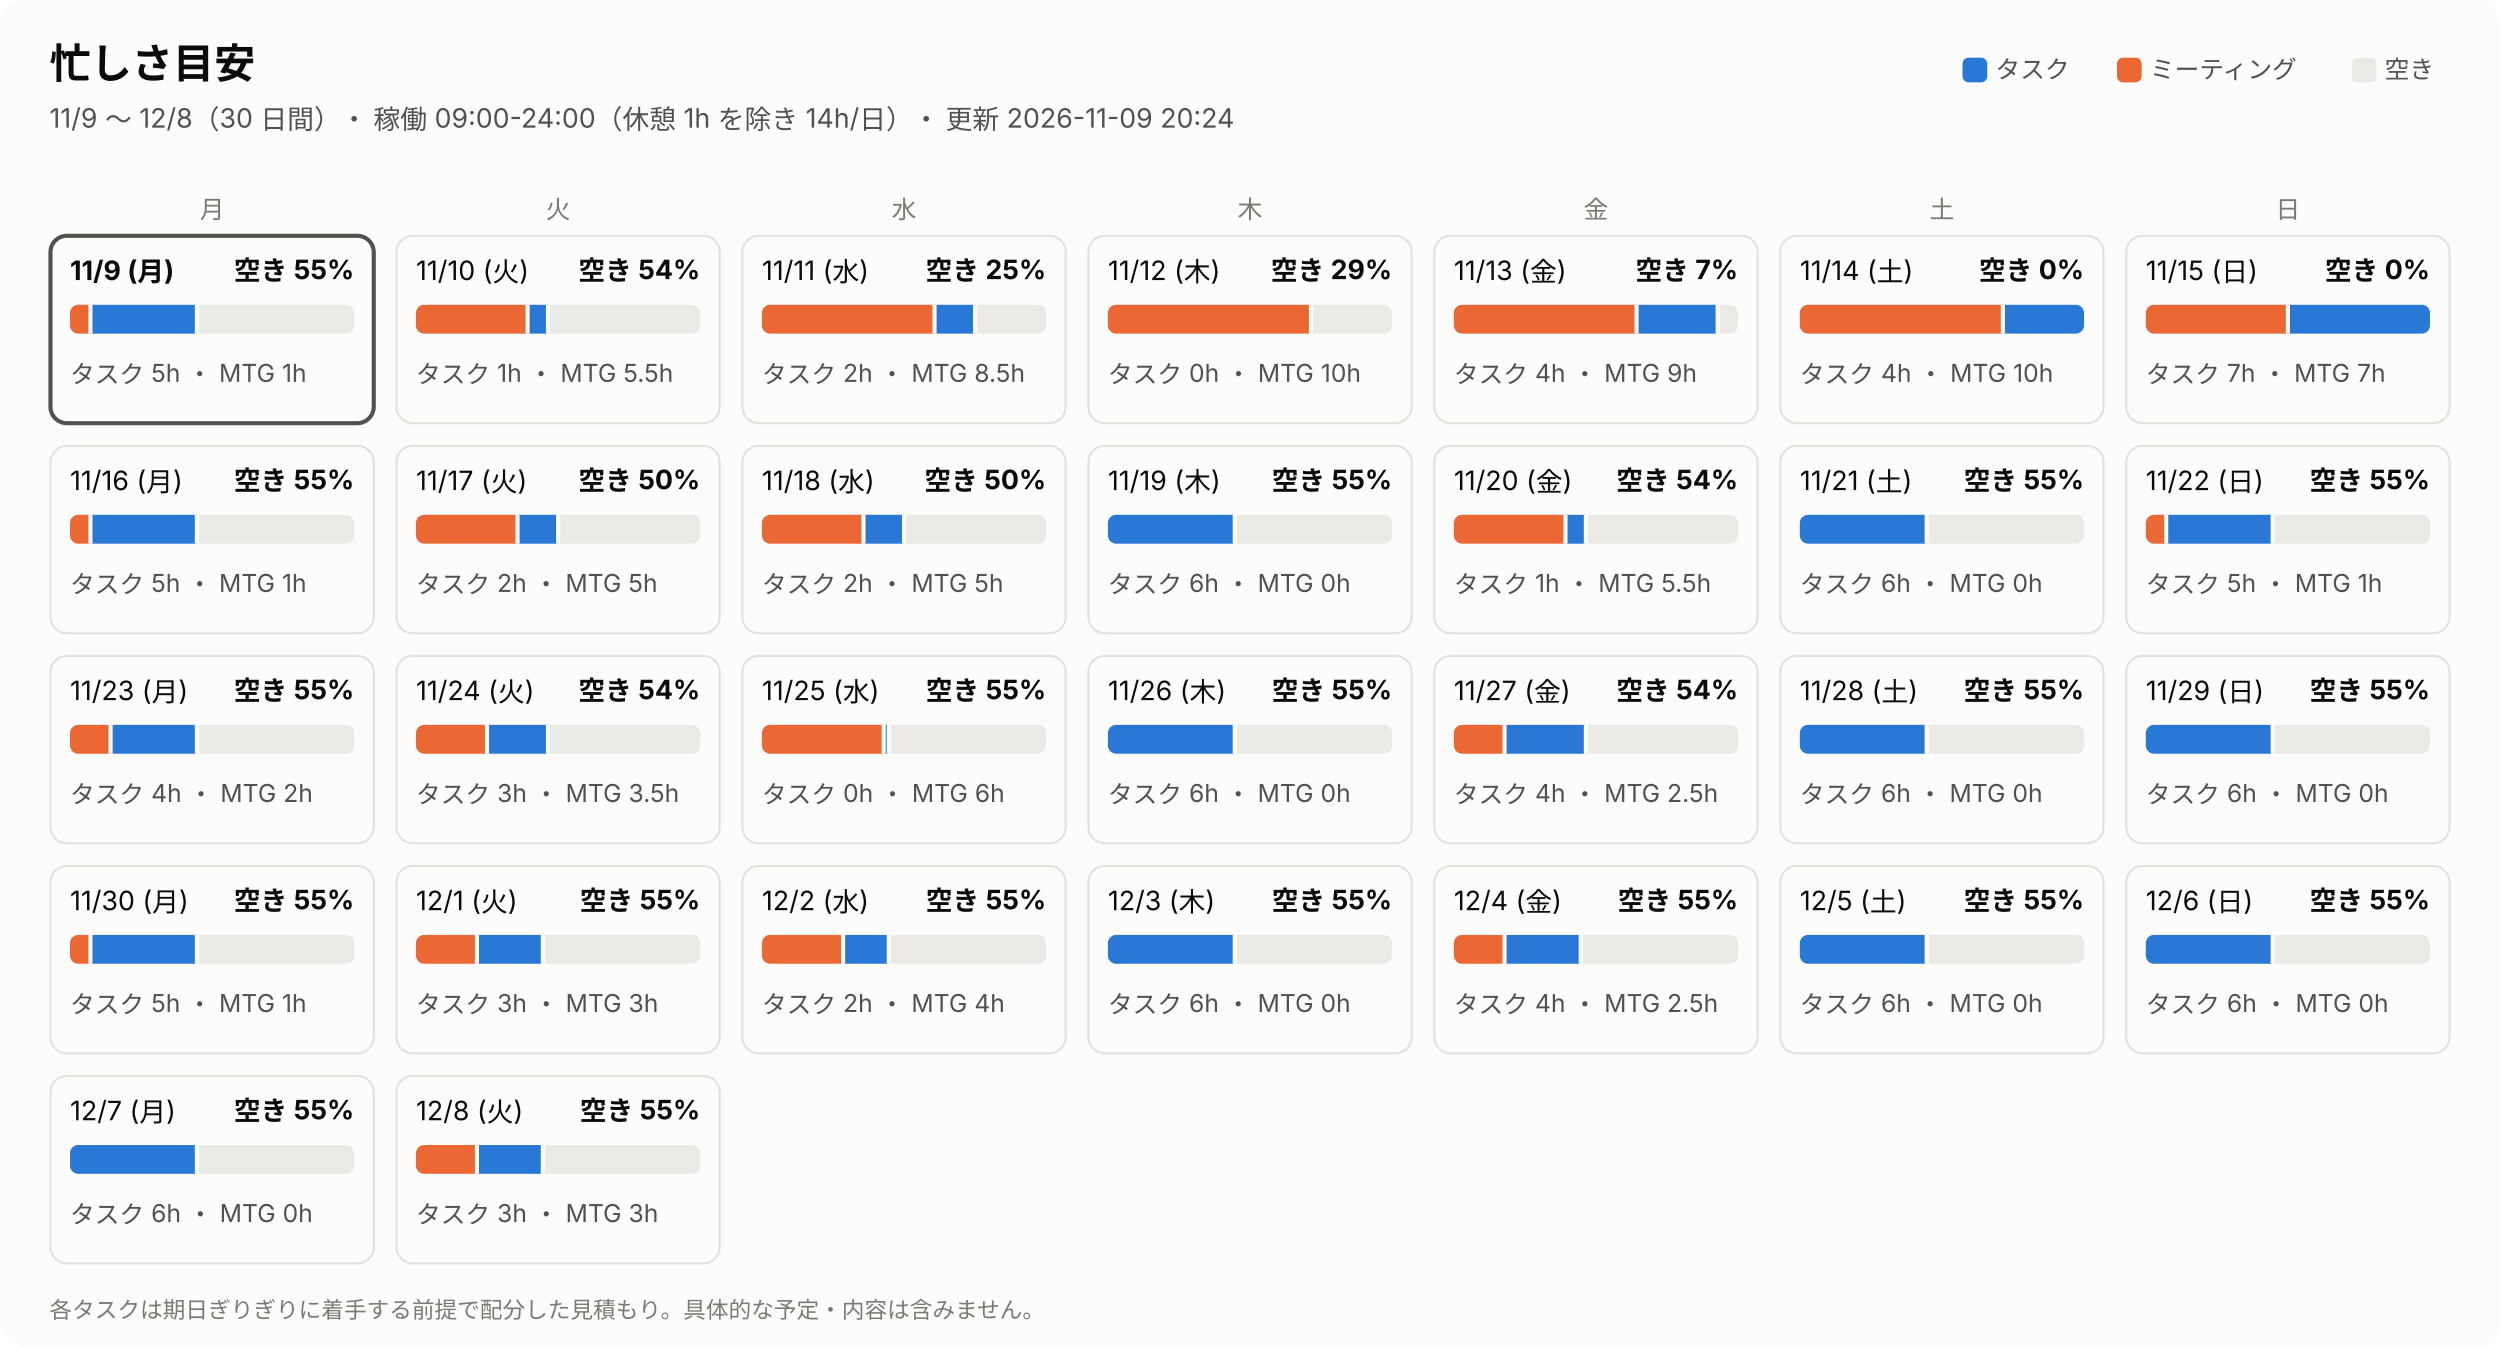
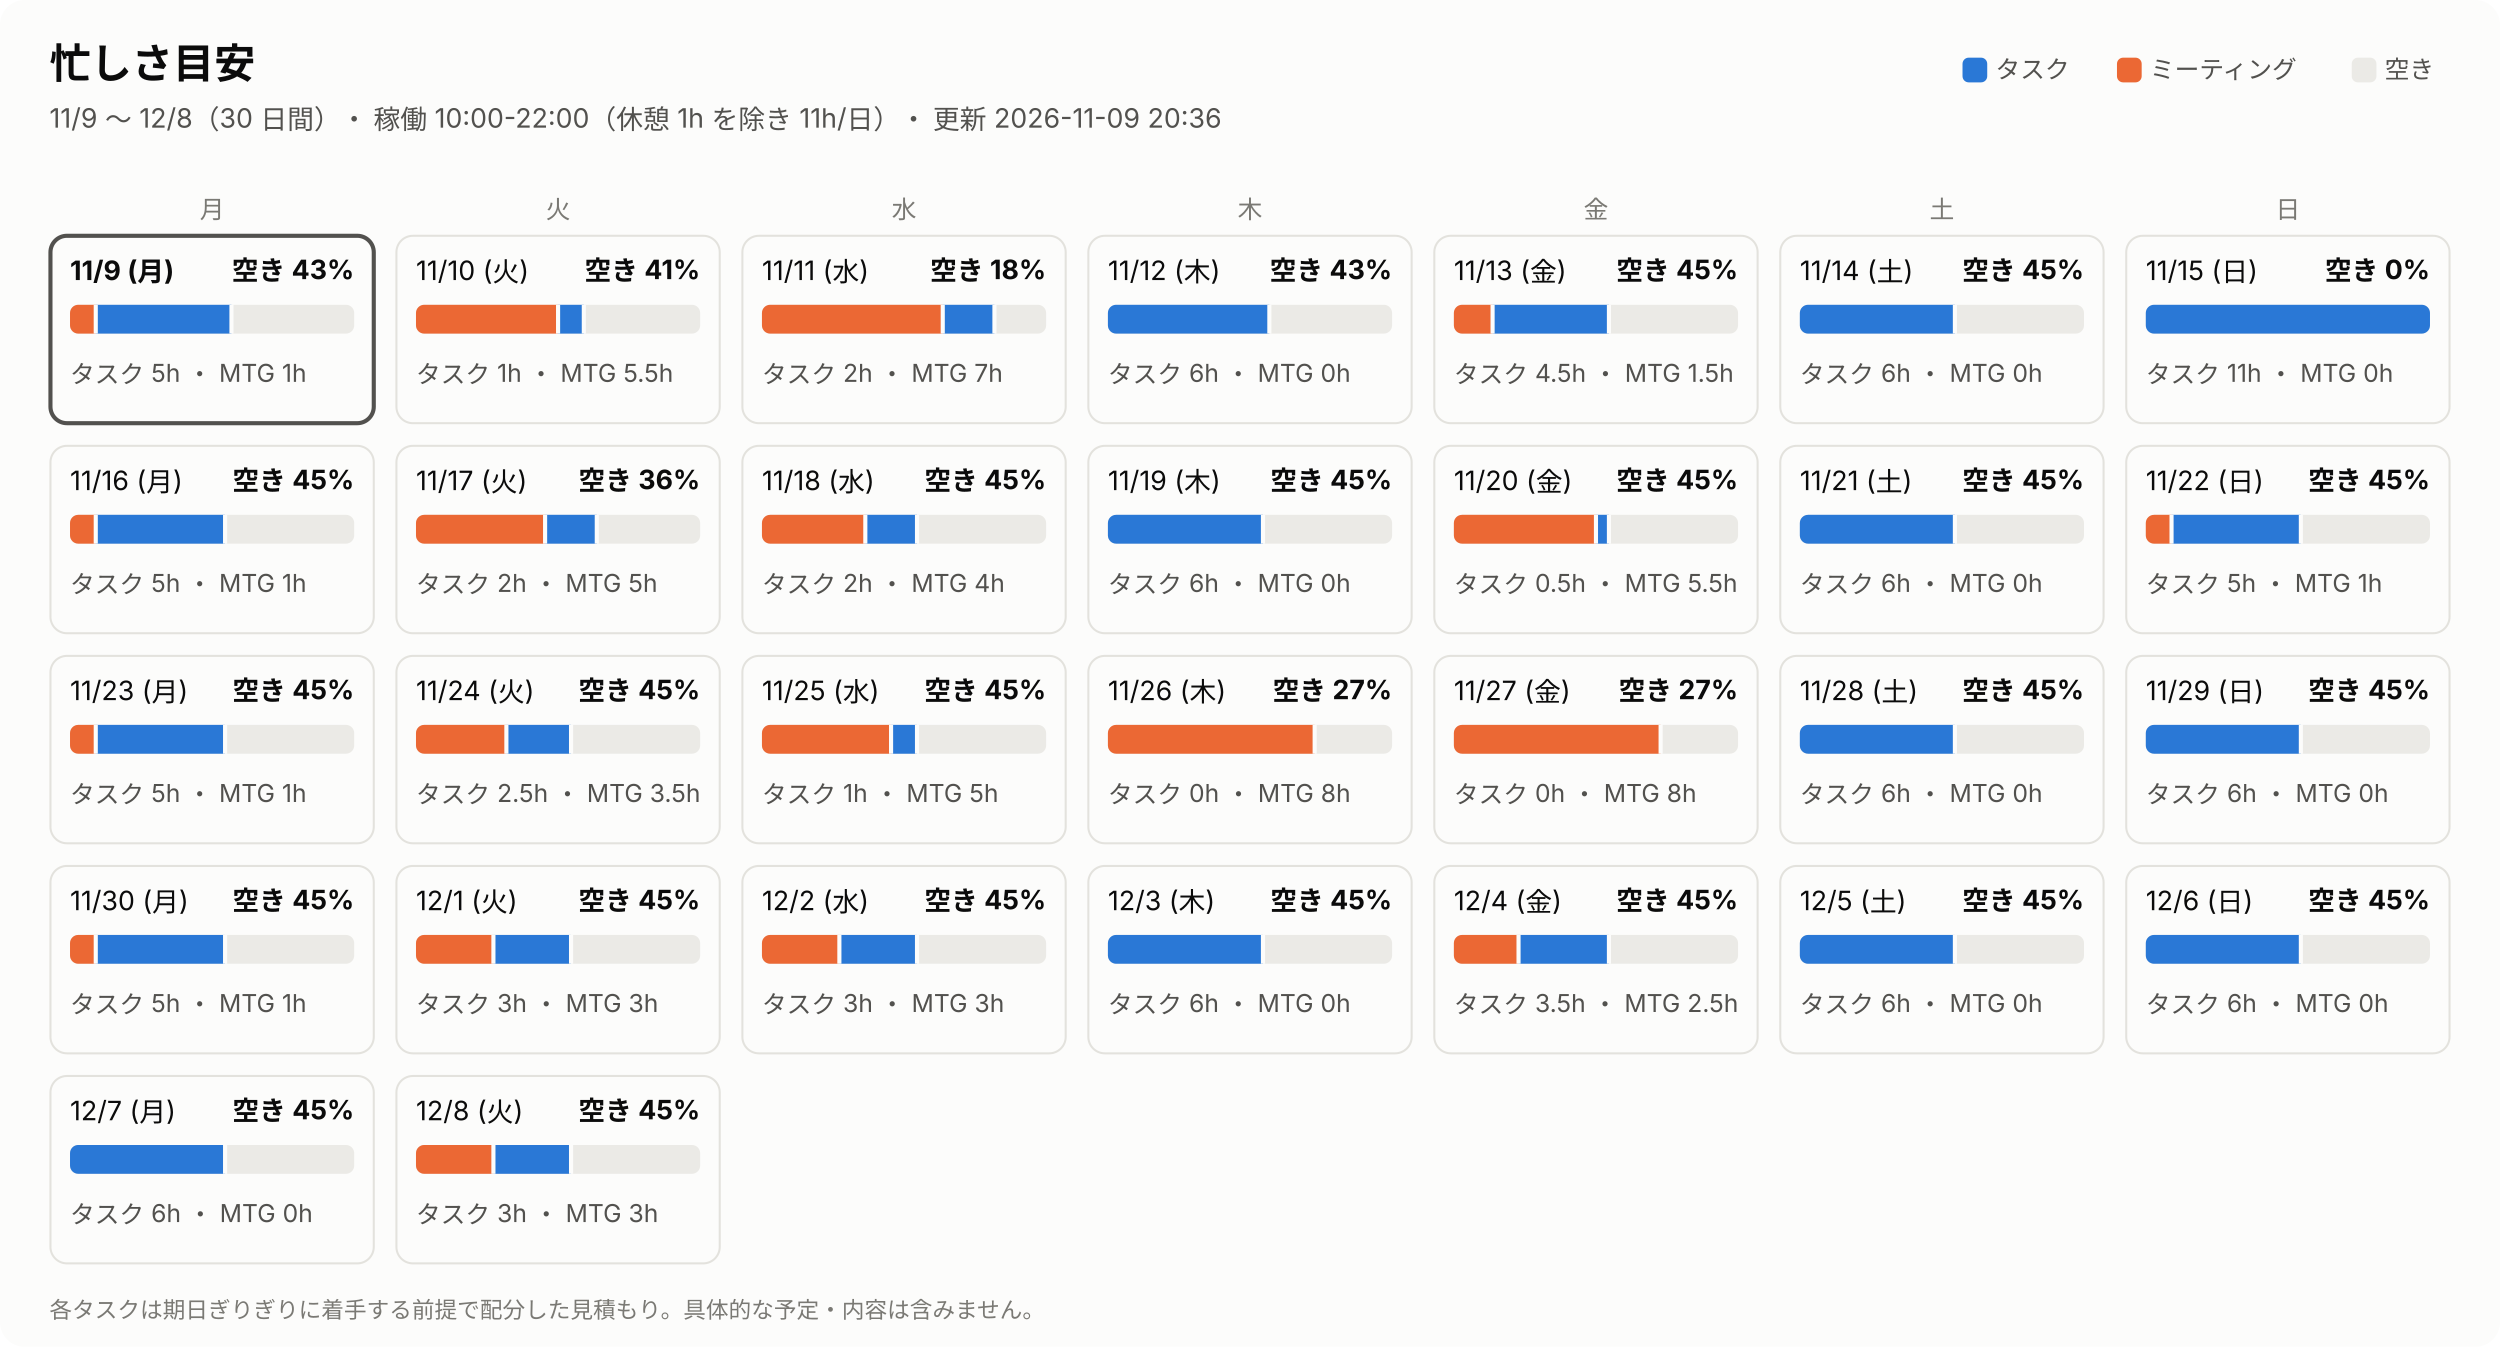
<svg xmlns="http://www.w3.org/2000/svg" viewBox="0 0 1214 654" width="1214" height="654" role="img" aria-label="忙しさ目安" class="viz">
  <style>
    .viz { color-scheme: light dark; }
    .surface { fill: #fcfcfb; }
    .text-1 { fill: #0b0b0b; }
    .text-2 { fill: #52514e; }
    .text-3 { fill: #7a7974; }
    .tasks { fill: #2a78d6; }
    .meetings { fill: #eb6834; }
    .free { fill: #ebeae6; }
    .cell { fill: none; stroke: #e3e2dd; }
    .cell-today { fill: none; stroke: #52514e; }
    .gap { stroke: #fcfcfb; }
    .capmark { stroke: #0b0b0b; }
    .overflow { fill: #d03b3b; }
    text { font-family: -apple-system, BlinkMacSystemFont, "Segoe UI", "Hiragino Sans",
           "Noto Sans JP", "Yu Gothic UI", Meiryo, sans-serif; }
    @media (prefers-color-scheme: dark) {
      .surface { fill: #1a1a19; }
      .text-1 { fill: #f0efec; }
      .text-2 { fill: #c3c2b7; }
      .text-3 { fill: #8f8e87; }
      .tasks { fill: #3987e5; }
      .meetings { fill: #d95926; }
      .free { fill: #2b2b29; }
      .cell { stroke: #333331; }
      .cell-today { stroke: #c3c2b7; }
      .gap { stroke: #1a1a19; }
      .capmark { stroke: #f0efec; }
      .overflow { fill: #e66767; }
    }
</style>
  <rect class="surface" x="0" y="0" width="1214" height="654" rx="12" />
  <text class="text-1" x="24" y="38" font-size="20" font-weight="700">忙しさ目安</text>
-   <text class="text-2" x="24" y="62" font-size="13">11/9 〜 12/8（30 日間）・ 稼働 09:00-24:00（休憩 1h を除き 14h/日）・ 更新 2026-11-09 20:24</text>
+   <text class="text-2" x="24" y="62" font-size="13">11/9 〜 12/8（30 日間）・ 稼働 10:00-22:00（休憩 1h を除き 11h/日）・ 更新 2026-11-09 20:36</text>
  <rect class="tasks" x="953" y="28" width="12" height="12" rx="3" />
  <text class="text-2" x="969" y="38" font-size="12">タスク</text>
  <rect class="meetings" x="1028" y="28" width="12" height="12" rx="3" />
  <text class="text-2" x="1044" y="38" font-size="12">ミーティング</text>
  <rect class="free" x="1142" y="28" width="12" height="12" rx="3" />
  <text class="text-2" x="1158" y="38" font-size="12">空き</text>
  <text class="text-3" x="103.0" y="106" text-anchor="middle" font-size="12">月</text>
  <text class="text-3" x="271.0" y="106" text-anchor="middle" font-size="12">火</text>
  <text class="text-3" x="439.0" y="106" text-anchor="middle" font-size="12">水</text>
  <text class="text-3" x="607.0" y="106" text-anchor="middle" font-size="12">木</text>
  <text class="text-3" x="775.0" y="106" text-anchor="middle" font-size="12">金</text>
  <text class="text-3" x="943.0" y="106" text-anchor="middle" font-size="12">土</text>
  <text class="text-3" x="1111.0" y="106" text-anchor="middle" font-size="12">日</text>
  <g>
    <rect class="cell-today" stroke-width="2" x="24.5" y="114.5" width="157" height="91" rx="8" />
    <text class="text-1" x="34" y="136" font-size="13" font-weight="700">11/9 (月)</text>
-     <text class="text-1" x="172" y="136" text-anchor="end" font-size="13" font-weight="700">空き 55%</text>
+     <text class="text-1" x="172" y="136" text-anchor="end" font-size="13" font-weight="700">空き 43%</text>
    <clipPath id="c0">
      <rect x="34.0" y="148" width="138" height="14" rx="4" />
    </clipPath>
    <g clip-path="url(#c0)">
      <rect class="free" x="34.0" y="148" width="138" height="14" />
-       <rect class="meetings" x="34.0" y="148" width="9.9" height="14" />
-       <rect class="tasks" x="43.9" y="148" width="51.8" height="14" />
-       <line class="gap" stroke-width="2" x1="43.9" y1="148" x2="43.9" y2="162" />
-       <line class="gap" stroke-width="2" x1="95.6" y1="148" x2="95.6" y2="162" />
+       <rect class="meetings" x="34.0" y="148" width="12.5" height="14" />
+       <rect class="tasks" x="46.5" y="148" width="65.9" height="14" />
+       <line class="gap" stroke-width="2" x1="46.5" y1="148" x2="46.5" y2="162" />
+       <line class="gap" stroke-width="2" x1="112.4" y1="148" x2="112.4" y2="162" />
    </g>
    <text class="text-2" x="34" y="186" font-size="12">タスク 5h ・ MTG 1h</text>
  </g>
  <g>
    <rect class="cell" stroke-width="1" x="192.5" y="114.5" width="157" height="91" rx="8" />
    <text class="text-1" x="202" y="136" font-size="13">11/10 (火)</text>
-     <text class="text-1" x="340" y="136" text-anchor="end" font-size="13" font-weight="700">空き 54%</text>
+     <text class="text-1" x="340" y="136" text-anchor="end" font-size="13" font-weight="700">空き 41%</text>
    <clipPath id="c1">
      <rect x="202.0" y="148" width="138" height="14" rx="4" />
    </clipPath>
    <g clip-path="url(#c1)">
      <rect class="free" x="202.0" y="148" width="138" height="14" />
-       <rect class="meetings" x="202.0" y="148" width="54.2" height="14" />
-       <rect class="tasks" x="256.2" y="148" width="9.9" height="14" />
-       <line class="gap" stroke-width="2" x1="256.2" y1="148" x2="256.2" y2="162" />
-       <line class="gap" stroke-width="2" x1="266.1" y1="148" x2="266.1" y2="162" />
+       <rect class="meetings" x="202.0" y="148" width="69.0" height="14" />
+       <rect class="tasks" x="271.0" y="148" width="12.5" height="14" />
+       <line class="gap" stroke-width="2" x1="271.0" y1="148" x2="271.0" y2="162" />
+       <line class="gap" stroke-width="2" x1="283.5" y1="148" x2="283.5" y2="162" />
    </g>
    <text class="text-2" x="202" y="186" font-size="12">タスク 1h ・ MTG 5.5h</text>
  </g>
  <g>
    <rect class="cell" stroke-width="1" x="360.5" y="114.5" width="157" height="91" rx="8" />
    <text class="text-1" x="370" y="136" font-size="13">11/11 (水)</text>
-     <text class="text-1" x="508" y="136" text-anchor="end" font-size="13" font-weight="700">空き 25%</text>
+     <text class="text-1" x="508" y="136" text-anchor="end" font-size="13" font-weight="700">空き 18%</text>
    <clipPath id="c2">
      <rect x="370.0" y="148" width="138" height="14" rx="4" />
    </clipPath>
    <g clip-path="url(#c2)">
      <rect class="free" x="370.0" y="148" width="138" height="14" />
-       <rect class="meetings" x="370.0" y="148" width="83.8" height="14" />
-       <rect class="tasks" x="453.8" y="148" width="19.7" height="14" />
-       <line class="gap" stroke-width="2" x1="453.8" y1="148" x2="453.8" y2="162" />
-       <line class="gap" stroke-width="2" x1="473.5" y1="148" x2="473.5" y2="162" />
-     </g>
-     <text class="text-2" x="370" y="186" font-size="12">タスク 2h ・ MTG 8.5h</text>
+       <rect class="meetings" x="370.0" y="148" width="87.8" height="14" />
+       <rect class="tasks" x="457.8" y="148" width="25.1" height="14" />
+       <line class="gap" stroke-width="2" x1="457.8" y1="148" x2="457.8" y2="162" />
+       <line class="gap" stroke-width="2" x1="482.9" y1="148" x2="482.9" y2="162" />
+     </g>
+     <text class="text-2" x="370" y="186" font-size="12">タスク 2h ・ MTG 7h</text>
  </g>
  <g>
    <rect class="cell" stroke-width="1" x="528.5" y="114.5" width="157" height="91" rx="8" />
    <text class="text-1" x="538" y="136" font-size="13">11/12 (木)</text>
-     <text class="text-1" x="676" y="136" text-anchor="end" font-size="13" font-weight="700">空き 29%</text>
+     <text class="text-1" x="676" y="136" text-anchor="end" font-size="13" font-weight="700">空き 43%</text>
    <clipPath id="c3">
      <rect x="538.0" y="148" width="138" height="14" rx="4" />
    </clipPath>
    <g clip-path="url(#c3)">
      <rect class="free" x="538.0" y="148" width="138" height="14" />
-       <rect class="meetings" x="538.0" y="148" width="98.6" height="14" />
-       <line class="gap" stroke-width="2" x1="636.6" y1="148" x2="636.6" y2="162" />
-     </g>
-     <text class="text-2" x="538" y="186" font-size="12">タスク 0h ・ MTG 10h</text>
+       <rect class="tasks" x="538.0" y="148" width="78.4" height="14" />
+       <line class="gap" stroke-width="2" x1="616.4" y1="148" x2="616.4" y2="162" />
+     </g>
+     <text class="text-2" x="538" y="186" font-size="12">タスク 6h ・ MTG 0h</text>
  </g>
  <g>
    <rect class="cell" stroke-width="1" x="696.5" y="114.5" width="157" height="91" rx="8" />
    <text class="text-1" x="706" y="136" font-size="13">11/13 (金)</text>
-     <text class="text-1" x="844" y="136" text-anchor="end" font-size="13" font-weight="700">空き 7%</text>
+     <text class="text-1" x="844" y="136" text-anchor="end" font-size="13" font-weight="700">空き 45%</text>
    <clipPath id="c4">
      <rect x="706.0" y="148" width="138" height="14" rx="4" />
    </clipPath>
    <g clip-path="url(#c4)">
      <rect class="free" x="706.0" y="148" width="138" height="14" />
-       <rect class="meetings" x="706.0" y="148" width="88.7" height="14" />
-       <rect class="tasks" x="794.7" y="148" width="39.4" height="14" />
-       <line class="gap" stroke-width="2" x1="794.7" y1="148" x2="794.7" y2="162" />
-       <line class="gap" stroke-width="2" x1="834.1" y1="148" x2="834.1" y2="162" />
-     </g>
-     <text class="text-2" x="706" y="186" font-size="12">タスク 4h ・ MTG 9h</text>
+       <rect class="meetings" x="706.0" y="148" width="18.8" height="14" />
+       <rect class="tasks" x="724.8" y="148" width="56.5" height="14" />
+       <line class="gap" stroke-width="2" x1="724.8" y1="148" x2="724.8" y2="162" />
+       <line class="gap" stroke-width="2" x1="781.3" y1="148" x2="781.3" y2="162" />
+     </g>
+     <text class="text-2" x="706" y="186" font-size="12">タスク 4.5h ・ MTG 1.5h</text>
  </g>
  <g>
    <rect class="cell" stroke-width="1" x="864.5" y="114.5" width="157" height="91" rx="8" />
    <text class="text-1" x="874" y="136" font-size="13">11/14 (土)</text>
-     <text class="text-1" x="1012" y="136" text-anchor="end" font-size="13" font-weight="700">空き 0%</text>
+     <text class="text-1" x="1012" y="136" text-anchor="end" font-size="13" font-weight="700">空き 45%</text>
    <clipPath id="c5">
      <rect x="874.0" y="148" width="138" height="14" rx="4" />
    </clipPath>
    <g clip-path="url(#c5)">
      <rect class="free" x="874.0" y="148" width="138" height="14" />
-       <rect class="meetings" x="874.0" y="148" width="98.6" height="14" />
-       <rect class="tasks" x="972.6" y="148" width="39.4" height="14" />
-       <line class="gap" stroke-width="2" x1="972.6" y1="148" x2="972.6" y2="162" />
-     </g>
-     <text class="text-2" x="874" y="186" font-size="12">タスク 4h ・ MTG 10h</text>
+       <rect class="tasks" x="874.0" y="148" width="75.3" height="14" />
+       <line class="gap" stroke-width="2" x1="949.3" y1="148" x2="949.3" y2="162" />
+     </g>
+     <text class="text-2" x="874" y="186" font-size="12">タスク 6h ・ MTG 0h</text>
  </g>
  <g>
    <rect class="cell" stroke-width="1" x="1032.5" y="114.5" width="157" height="91" rx="8" />
    <text class="text-1" x="1042" y="136" font-size="13">11/15 (日)</text>
    <text class="text-1" x="1180" y="136" text-anchor="end" font-size="13" font-weight="700">空き 0%</text>
    <clipPath id="c6">
      <rect x="1042.0" y="148" width="138" height="14" rx="4" />
    </clipPath>
    <g clip-path="url(#c6)">
      <rect class="free" x="1042.0" y="148" width="138" height="14" />
-       <rect class="meetings" x="1042.0" y="148" width="69.0" height="14" />
-       <rect class="tasks" x="1111.0" y="148" width="69.0" height="14" />
-       <line class="gap" stroke-width="2" x1="1111.0" y1="148" x2="1111.0" y2="162" />
-     </g>
-     <text class="text-2" x="1042" y="186" font-size="12">タスク 7h ・ MTG 7h</text>
+       <rect class="tasks" x="1042.0" y="148" width="138.0" height="14" />
+     </g>
+     <text class="text-2" x="1042" y="186" font-size="12">タスク 11h ・ MTG 0h</text>
  </g>
  <g>
    <rect class="cell" stroke-width="1" x="24.5" y="216.5" width="157" height="91" rx="8" />
    <text class="text-1" x="34" y="238" font-size="13">11/16 (月)</text>
-     <text class="text-1" x="172" y="238" text-anchor="end" font-size="13" font-weight="700">空き 55%</text>
+     <text class="text-1" x="172" y="238" text-anchor="end" font-size="13" font-weight="700">空き 45%</text>
    <clipPath id="c7">
      <rect x="34.0" y="250" width="138" height="14" rx="4" />
    </clipPath>
    <g clip-path="url(#c7)">
      <rect class="free" x="34.0" y="250" width="138" height="14" />
-       <rect class="meetings" x="34.0" y="250" width="9.9" height="14" />
-       <rect class="tasks" x="43.9" y="250" width="51.8" height="14" />
-       <line class="gap" stroke-width="2" x1="43.9" y1="250" x2="43.9" y2="264" />
-       <line class="gap" stroke-width="2" x1="95.6" y1="250" x2="95.6" y2="264" />
+       <rect class="meetings" x="34.0" y="250" width="12.5" height="14" />
+       <rect class="tasks" x="46.5" y="250" width="62.7" height="14" />
+       <line class="gap" stroke-width="2" x1="46.5" y1="250" x2="46.5" y2="264" />
+       <line class="gap" stroke-width="2" x1="109.3" y1="250" x2="109.3" y2="264" />
    </g>
    <text class="text-2" x="34" y="288" font-size="12">タスク 5h ・ MTG 1h</text>
  </g>
  <g>
    <rect class="cell" stroke-width="1" x="192.5" y="216.5" width="157" height="91" rx="8" />
    <text class="text-1" x="202" y="238" font-size="13">11/17 (火)</text>
-     <text class="text-1" x="340" y="238" text-anchor="end" font-size="13" font-weight="700">空き 50%</text>
+     <text class="text-1" x="340" y="238" text-anchor="end" font-size="13" font-weight="700">空き 36%</text>
    <clipPath id="c8">
      <rect x="202.0" y="250" width="138" height="14" rx="4" />
    </clipPath>
    <g clip-path="url(#c8)">
      <rect class="free" x="202.0" y="250" width="138" height="14" />
-       <rect class="meetings" x="202.0" y="250" width="49.3" height="14" />
-       <rect class="tasks" x="251.3" y="250" width="19.7" height="14" />
-       <line class="gap" stroke-width="2" x1="251.3" y1="250" x2="251.3" y2="264" />
-       <line class="gap" stroke-width="2" x1="271.0" y1="250" x2="271.0" y2="264" />
+       <rect class="meetings" x="202.0" y="250" width="62.7" height="14" />
+       <rect class="tasks" x="264.7" y="250" width="25.1" height="14" />
+       <line class="gap" stroke-width="2" x1="264.7" y1="250" x2="264.7" y2="264" />
+       <line class="gap" stroke-width="2" x1="289.8" y1="250" x2="289.8" y2="264" />
    </g>
    <text class="text-2" x="202" y="288" font-size="12">タスク 2h ・ MTG 5h</text>
  </g>
  <g>
    <rect class="cell" stroke-width="1" x="360.5" y="216.5" width="157" height="91" rx="8" />
    <text class="text-1" x="370" y="238" font-size="13">11/18 (水)</text>
-     <text class="text-1" x="508" y="238" text-anchor="end" font-size="13" font-weight="700">空き 50%</text>
+     <text class="text-1" x="508" y="238" text-anchor="end" font-size="13" font-weight="700">空き 45%</text>
    <clipPath id="c9">
      <rect x="370.0" y="250" width="138" height="14" rx="4" />
    </clipPath>
    <g clip-path="url(#c9)">
      <rect class="free" x="370.0" y="250" width="138" height="14" />
-       <rect class="meetings" x="370.0" y="250" width="49.3" height="14" />
-       <rect class="tasks" x="419.3" y="250" width="19.7" height="14" />
-       <line class="gap" stroke-width="2" x1="419.3" y1="250" x2="419.3" y2="264" />
-       <line class="gap" stroke-width="2" x1="439.0" y1="250" x2="439.0" y2="264" />
-     </g>
-     <text class="text-2" x="370" y="288" font-size="12">タスク 2h ・ MTG 5h</text>
+       <rect class="meetings" x="370.0" y="250" width="50.2" height="14" />
+       <rect class="tasks" x="420.2" y="250" width="25.1" height="14" />
+       <line class="gap" stroke-width="2" x1="420.2" y1="250" x2="420.2" y2="264" />
+       <line class="gap" stroke-width="2" x1="445.3" y1="250" x2="445.3" y2="264" />
+     </g>
+     <text class="text-2" x="370" y="288" font-size="12">タスク 2h ・ MTG 4h</text>
  </g>
  <g>
    <rect class="cell" stroke-width="1" x="528.5" y="216.5" width="157" height="91" rx="8" />
    <text class="text-1" x="538" y="238" font-size="13">11/19 (木)</text>
-     <text class="text-1" x="676" y="238" text-anchor="end" font-size="13" font-weight="700">空き 55%</text>
+     <text class="text-1" x="676" y="238" text-anchor="end" font-size="13" font-weight="700">空き 45%</text>
    <clipPath id="c10">
      <rect x="538.0" y="250" width="138" height="14" rx="4" />
    </clipPath>
    <g clip-path="url(#c10)">
      <rect class="free" x="538.0" y="250" width="138" height="14" />
-       <rect class="tasks" x="538.0" y="250" width="61.6" height="14" />
-       <line class="gap" stroke-width="2" x1="599.6" y1="250" x2="599.6" y2="264" />
+       <rect class="tasks" x="538.0" y="250" width="75.3" height="14" />
+       <line class="gap" stroke-width="2" x1="613.3" y1="250" x2="613.3" y2="264" />
    </g>
    <text class="text-2" x="538" y="288" font-size="12">タスク 6h ・ MTG 0h</text>
  </g>
  <g>
    <rect class="cell" stroke-width="1" x="696.5" y="216.5" width="157" height="91" rx="8" />
    <text class="text-1" x="706" y="238" font-size="13">11/20 (金)</text>
-     <text class="text-1" x="844" y="238" text-anchor="end" font-size="13" font-weight="700">空き 54%</text>
+     <text class="text-1" x="844" y="238" text-anchor="end" font-size="13" font-weight="700">空き 45%</text>
    <clipPath id="c11">
      <rect x="706.0" y="250" width="138" height="14" rx="4" />
    </clipPath>
    <g clip-path="url(#c11)">
      <rect class="free" x="706.0" y="250" width="138" height="14" />
-       <rect class="meetings" x="706.0" y="250" width="54.2" height="14" />
-       <rect class="tasks" x="760.2" y="250" width="9.9" height="14" />
-       <line class="gap" stroke-width="2" x1="760.2" y1="250" x2="760.2" y2="264" />
-       <line class="gap" stroke-width="2" x1="770.1" y1="250" x2="770.1" y2="264" />
-     </g>
-     <text class="text-2" x="706" y="288" font-size="12">タスク 1h ・ MTG 5.5h</text>
+       <rect class="meetings" x="706.0" y="250" width="69.0" height="14" />
+       <rect class="tasks" x="775.0" y="250" width="6.3" height="14" />
+       <line class="gap" stroke-width="2" x1="775.0" y1="250" x2="775.0" y2="264" />
+       <line class="gap" stroke-width="2" x1="781.3" y1="250" x2="781.3" y2="264" />
+     </g>
+     <text class="text-2" x="706" y="288" font-size="12">タスク 0.5h ・ MTG 5.5h</text>
  </g>
  <g>
    <rect class="cell" stroke-width="1" x="864.5" y="216.5" width="157" height="91" rx="8" />
    <text class="text-1" x="874" y="238" font-size="13">11/21 (土)</text>
-     <text class="text-1" x="1012" y="238" text-anchor="end" font-size="13" font-weight="700">空き 55%</text>
+     <text class="text-1" x="1012" y="238" text-anchor="end" font-size="13" font-weight="700">空き 45%</text>
    <clipPath id="c12">
      <rect x="874.0" y="250" width="138" height="14" rx="4" />
    </clipPath>
    <g clip-path="url(#c12)">
      <rect class="free" x="874.0" y="250" width="138" height="14" />
-       <rect class="tasks" x="874.0" y="250" width="61.6" height="14" />
-       <line class="gap" stroke-width="2" x1="935.6" y1="250" x2="935.6" y2="264" />
+       <rect class="tasks" x="874.0" y="250" width="75.3" height="14" />
+       <line class="gap" stroke-width="2" x1="949.3" y1="250" x2="949.3" y2="264" />
    </g>
    <text class="text-2" x="874" y="288" font-size="12">タスク 6h ・ MTG 0h</text>
  </g>
  <g>
    <rect class="cell" stroke-width="1" x="1032.5" y="216.5" width="157" height="91" rx="8" />
    <text class="text-1" x="1042" y="238" font-size="13">11/22 (日)</text>
-     <text class="text-1" x="1180" y="238" text-anchor="end" font-size="13" font-weight="700">空き 55%</text>
+     <text class="text-1" x="1180" y="238" text-anchor="end" font-size="13" font-weight="700">空き 45%</text>
    <clipPath id="c13">
      <rect x="1042.0" y="250" width="138" height="14" rx="4" />
    </clipPath>
    <g clip-path="url(#c13)">
      <rect class="free" x="1042.0" y="250" width="138" height="14" />
-       <rect class="meetings" x="1042.0" y="250" width="9.9" height="14" />
-       <rect class="tasks" x="1051.9" y="250" width="51.8" height="14" />
-       <line class="gap" stroke-width="2" x1="1051.9" y1="250" x2="1051.9" y2="264" />
-       <line class="gap" stroke-width="2" x1="1103.6" y1="250" x2="1103.6" y2="264" />
+       <rect class="meetings" x="1042.0" y="250" width="12.5" height="14" />
+       <rect class="tasks" x="1054.5" y="250" width="62.7" height="14" />
+       <line class="gap" stroke-width="2" x1="1054.5" y1="250" x2="1054.5" y2="264" />
+       <line class="gap" stroke-width="2" x1="1117.3" y1="250" x2="1117.3" y2="264" />
    </g>
    <text class="text-2" x="1042" y="288" font-size="12">タスク 5h ・ MTG 1h</text>
  </g>
  <g>
    <rect class="cell" stroke-width="1" x="24.5" y="318.5" width="157" height="91" rx="8" />
    <text class="text-1" x="34" y="340" font-size="13">11/23 (月)</text>
-     <text class="text-1" x="172" y="340" text-anchor="end" font-size="13" font-weight="700">空き 55%</text>
+     <text class="text-1" x="172" y="340" text-anchor="end" font-size="13" font-weight="700">空き 45%</text>
    <clipPath id="c14">
      <rect x="34.0" y="352" width="138" height="14" rx="4" />
    </clipPath>
    <g clip-path="url(#c14)">
      <rect class="free" x="34.0" y="352" width="138" height="14" />
-       <rect class="meetings" x="34.0" y="352" width="19.7" height="14" />
-       <rect class="tasks" x="53.7" y="352" width="41.9" height="14" />
-       <line class="gap" stroke-width="2" x1="53.7" y1="352" x2="53.7" y2="366" />
-       <line class="gap" stroke-width="2" x1="95.6" y1="352" x2="95.6" y2="366" />
-     </g>
-     <text class="text-2" x="34" y="390" font-size="12">タスク 4h ・ MTG 2h</text>
+       <rect class="meetings" x="34.0" y="352" width="12.5" height="14" />
+       <rect class="tasks" x="46.5" y="352" width="62.7" height="14" />
+       <line class="gap" stroke-width="2" x1="46.5" y1="352" x2="46.5" y2="366" />
+       <line class="gap" stroke-width="2" x1="109.3" y1="352" x2="109.3" y2="366" />
+     </g>
+     <text class="text-2" x="34" y="390" font-size="12">タスク 5h ・ MTG 1h</text>
  </g>
  <g>
    <rect class="cell" stroke-width="1" x="192.5" y="318.5" width="157" height="91" rx="8" />
    <text class="text-1" x="202" y="340" font-size="13">11/24 (火)</text>
-     <text class="text-1" x="340" y="340" text-anchor="end" font-size="13" font-weight="700">空き 54%</text>
+     <text class="text-1" x="340" y="340" text-anchor="end" font-size="13" font-weight="700">空き 45%</text>
    <clipPath id="c15">
      <rect x="202.0" y="352" width="138" height="14" rx="4" />
    </clipPath>
    <g clip-path="url(#c15)">
      <rect class="free" x="202.0" y="352" width="138" height="14" />
-       <rect class="meetings" x="202.0" y="352" width="34.5" height="14" />
-       <rect class="tasks" x="236.5" y="352" width="29.6" height="14" />
-       <line class="gap" stroke-width="2" x1="236.5" y1="352" x2="236.5" y2="366" />
-       <line class="gap" stroke-width="2" x1="266.1" y1="352" x2="266.1" y2="366" />
-     </g>
-     <text class="text-2" x="202" y="390" font-size="12">タスク 3h ・ MTG 3.5h</text>
+       <rect class="meetings" x="202.0" y="352" width="43.9" height="14" />
+       <rect class="tasks" x="245.9" y="352" width="31.4" height="14" />
+       <line class="gap" stroke-width="2" x1="245.9" y1="352" x2="245.9" y2="366" />
+       <line class="gap" stroke-width="2" x1="277.3" y1="352" x2="277.3" y2="366" />
+     </g>
+     <text class="text-2" x="202" y="390" font-size="12">タスク 2.5h ・ MTG 3.5h</text>
  </g>
  <g>
    <rect class="cell" stroke-width="1" x="360.5" y="318.5" width="157" height="91" rx="8" />
    <text class="text-1" x="370" y="340" font-size="13">11/25 (水)</text>
-     <text class="text-1" x="508" y="340" text-anchor="end" font-size="13" font-weight="700">空き 55%</text>
+     <text class="text-1" x="508" y="340" text-anchor="end" font-size="13" font-weight="700">空き 45%</text>
    <clipPath id="c16">
      <rect x="370.0" y="352" width="138" height="14" rx="4" />
    </clipPath>
    <g clip-path="url(#c16)">
      <rect class="free" x="370.0" y="352" width="138" height="14" />
-       <rect class="meetings" x="370.0" y="352" width="59.1" height="14" />
-       <rect class="tasks" x="429.1" y="352" width="2.5" height="14" />
-       <line class="gap" stroke-width="2" x1="429.1" y1="352" x2="429.1" y2="366" />
-       <line class="gap" stroke-width="2" x1="431.6" y1="352" x2="431.6" y2="366" />
-     </g>
-     <text class="text-2" x="370" y="390" font-size="12">タスク 0h ・ MTG 6h</text>
+       <rect class="meetings" x="370.0" y="352" width="62.7" height="14" />
+       <rect class="tasks" x="432.7" y="352" width="12.5" height="14" />
+       <line class="gap" stroke-width="2" x1="432.7" y1="352" x2="432.7" y2="366" />
+       <line class="gap" stroke-width="2" x1="445.3" y1="352" x2="445.3" y2="366" />
+     </g>
+     <text class="text-2" x="370" y="390" font-size="12">タスク 1h ・ MTG 5h</text>
  </g>
  <g>
    <rect class="cell" stroke-width="1" x="528.5" y="318.5" width="157" height="91" rx="8" />
    <text class="text-1" x="538" y="340" font-size="13">11/26 (木)</text>
-     <text class="text-1" x="676" y="340" text-anchor="end" font-size="13" font-weight="700">空き 55%</text>
+     <text class="text-1" x="676" y="340" text-anchor="end" font-size="13" font-weight="700">空き 27%</text>
    <clipPath id="c17">
      <rect x="538.0" y="352" width="138" height="14" rx="4" />
    </clipPath>
    <g clip-path="url(#c17)">
      <rect class="free" x="538.0" y="352" width="138" height="14" />
-       <rect class="tasks" x="538.0" y="352" width="61.6" height="14" />
-       <line class="gap" stroke-width="2" x1="599.6" y1="352" x2="599.6" y2="366" />
-     </g>
-     <text class="text-2" x="538" y="390" font-size="12">タスク 6h ・ MTG 0h</text>
+       <rect class="meetings" x="538.0" y="352" width="100.4" height="14" />
+       <line class="gap" stroke-width="2" x1="638.4" y1="352" x2="638.4" y2="366" />
+     </g>
+     <text class="text-2" x="538" y="390" font-size="12">タスク 0h ・ MTG 8h</text>
  </g>
  <g>
    <rect class="cell" stroke-width="1" x="696.5" y="318.5" width="157" height="91" rx="8" />
    <text class="text-1" x="706" y="340" font-size="13">11/27 (金)</text>
-     <text class="text-1" x="844" y="340" text-anchor="end" font-size="13" font-weight="700">空き 54%</text>
+     <text class="text-1" x="844" y="340" text-anchor="end" font-size="13" font-weight="700">空き 27%</text>
    <clipPath id="c18">
      <rect x="706.0" y="352" width="138" height="14" rx="4" />
    </clipPath>
    <g clip-path="url(#c18)">
      <rect class="free" x="706.0" y="352" width="138" height="14" />
-       <rect class="meetings" x="706.0" y="352" width="24.6" height="14" />
-       <rect class="tasks" x="730.6" y="352" width="39.4" height="14" />
-       <line class="gap" stroke-width="2" x1="730.6" y1="352" x2="730.6" y2="366" />
-       <line class="gap" stroke-width="2" x1="770.1" y1="352" x2="770.1" y2="366" />
-     </g>
-     <text class="text-2" x="706" y="390" font-size="12">タスク 4h ・ MTG 2.5h</text>
+       <rect class="meetings" x="706.0" y="352" width="100.4" height="14" />
+       <line class="gap" stroke-width="2" x1="806.4" y1="352" x2="806.4" y2="366" />
+     </g>
+     <text class="text-2" x="706" y="390" font-size="12">タスク 0h ・ MTG 8h</text>
  </g>
  <g>
    <rect class="cell" stroke-width="1" x="864.5" y="318.5" width="157" height="91" rx="8" />
    <text class="text-1" x="874" y="340" font-size="13">11/28 (土)</text>
-     <text class="text-1" x="1012" y="340" text-anchor="end" font-size="13" font-weight="700">空き 55%</text>
+     <text class="text-1" x="1012" y="340" text-anchor="end" font-size="13" font-weight="700">空き 45%</text>
    <clipPath id="c19">
      <rect x="874.0" y="352" width="138" height="14" rx="4" />
    </clipPath>
    <g clip-path="url(#c19)">
      <rect class="free" x="874.0" y="352" width="138" height="14" />
-       <rect class="tasks" x="874.0" y="352" width="61.6" height="14" />
-       <line class="gap" stroke-width="2" x1="935.6" y1="352" x2="935.6" y2="366" />
+       <rect class="tasks" x="874.0" y="352" width="75.3" height="14" />
+       <line class="gap" stroke-width="2" x1="949.3" y1="352" x2="949.3" y2="366" />
    </g>
    <text class="text-2" x="874" y="390" font-size="12">タスク 6h ・ MTG 0h</text>
  </g>
  <g>
    <rect class="cell" stroke-width="1" x="1032.5" y="318.5" width="157" height="91" rx="8" />
    <text class="text-1" x="1042" y="340" font-size="13">11/29 (日)</text>
-     <text class="text-1" x="1180" y="340" text-anchor="end" font-size="13" font-weight="700">空き 55%</text>
+     <text class="text-1" x="1180" y="340" text-anchor="end" font-size="13" font-weight="700">空き 45%</text>
    <clipPath id="c20">
      <rect x="1042.0" y="352" width="138" height="14" rx="4" />
    </clipPath>
    <g clip-path="url(#c20)">
      <rect class="free" x="1042.0" y="352" width="138" height="14" />
-       <rect class="tasks" x="1042.0" y="352" width="61.6" height="14" />
-       <line class="gap" stroke-width="2" x1="1103.6" y1="352" x2="1103.6" y2="366" />
+       <rect class="tasks" x="1042.0" y="352" width="75.3" height="14" />
+       <line class="gap" stroke-width="2" x1="1117.3" y1="352" x2="1117.3" y2="366" />
    </g>
    <text class="text-2" x="1042" y="390" font-size="12">タスク 6h ・ MTG 0h</text>
  </g>
  <g>
    <rect class="cell" stroke-width="1" x="24.5" y="420.5" width="157" height="91" rx="8" />
    <text class="text-1" x="34" y="442" font-size="13">11/30 (月)</text>
-     <text class="text-1" x="172" y="442" text-anchor="end" font-size="13" font-weight="700">空き 55%</text>
+     <text class="text-1" x="172" y="442" text-anchor="end" font-size="13" font-weight="700">空き 45%</text>
    <clipPath id="c21">
      <rect x="34.0" y="454" width="138" height="14" rx="4" />
    </clipPath>
    <g clip-path="url(#c21)">
      <rect class="free" x="34.0" y="454" width="138" height="14" />
-       <rect class="meetings" x="34.0" y="454" width="9.9" height="14" />
-       <rect class="tasks" x="43.9" y="454" width="51.8" height="14" />
-       <line class="gap" stroke-width="2" x1="43.9" y1="454" x2="43.9" y2="468" />
-       <line class="gap" stroke-width="2" x1="95.6" y1="454" x2="95.6" y2="468" />
+       <rect class="meetings" x="34.0" y="454" width="12.5" height="14" />
+       <rect class="tasks" x="46.5" y="454" width="62.7" height="14" />
+       <line class="gap" stroke-width="2" x1="46.5" y1="454" x2="46.5" y2="468" />
+       <line class="gap" stroke-width="2" x1="109.3" y1="454" x2="109.3" y2="468" />
    </g>
    <text class="text-2" x="34" y="492" font-size="12">タスク 5h ・ MTG 1h</text>
  </g>
  <g>
    <rect class="cell" stroke-width="1" x="192.5" y="420.5" width="157" height="91" rx="8" />
    <text class="text-1" x="202" y="442" font-size="13">12/1 (火)</text>
-     <text class="text-1" x="340" y="442" text-anchor="end" font-size="13" font-weight="700">空き 55%</text>
+     <text class="text-1" x="340" y="442" text-anchor="end" font-size="13" font-weight="700">空き 45%</text>
    <clipPath id="c22">
      <rect x="202.0" y="454" width="138" height="14" rx="4" />
    </clipPath>
    <g clip-path="url(#c22)">
      <rect class="free" x="202.0" y="454" width="138" height="14" />
-       <rect class="meetings" x="202.0" y="454" width="29.6" height="14" />
-       <rect class="tasks" x="231.6" y="454" width="32.0" height="14" />
-       <line class="gap" stroke-width="2" x1="231.6" y1="454" x2="231.6" y2="468" />
-       <line class="gap" stroke-width="2" x1="263.6" y1="454" x2="263.6" y2="468" />
+       <rect class="meetings" x="202.0" y="454" width="37.6" height="14" />
+       <rect class="tasks" x="239.6" y="454" width="37.6" height="14" />
+       <line class="gap" stroke-width="2" x1="239.6" y1="454" x2="239.6" y2="468" />
+       <line class="gap" stroke-width="2" x1="277.3" y1="454" x2="277.3" y2="468" />
    </g>
    <text class="text-2" x="202" y="492" font-size="12">タスク 3h ・ MTG 3h</text>
  </g>
  <g>
    <rect class="cell" stroke-width="1" x="360.5" y="420.5" width="157" height="91" rx="8" />
    <text class="text-1" x="370" y="442" font-size="13">12/2 (水)</text>
-     <text class="text-1" x="508" y="442" text-anchor="end" font-size="13" font-weight="700">空き 55%</text>
+     <text class="text-1" x="508" y="442" text-anchor="end" font-size="13" font-weight="700">空き 45%</text>
    <clipPath id="c23">
      <rect x="370.0" y="454" width="138" height="14" rx="4" />
    </clipPath>
    <g clip-path="url(#c23)">
      <rect class="free" x="370.0" y="454" width="138" height="14" />
-       <rect class="meetings" x="370.0" y="454" width="39.4" height="14" />
-       <rect class="tasks" x="409.4" y="454" width="22.2" height="14" />
-       <line class="gap" stroke-width="2" x1="409.4" y1="454" x2="409.4" y2="468" />
-       <line class="gap" stroke-width="2" x1="431.6" y1="454" x2="431.6" y2="468" />
-     </g>
-     <text class="text-2" x="370" y="492" font-size="12">タスク 2h ・ MTG 4h</text>
+       <rect class="meetings" x="370.0" y="454" width="37.6" height="14" />
+       <rect class="tasks" x="407.6" y="454" width="37.6" height="14" />
+       <line class="gap" stroke-width="2" x1="407.6" y1="454" x2="407.6" y2="468" />
+       <line class="gap" stroke-width="2" x1="445.3" y1="454" x2="445.3" y2="468" />
+     </g>
+     <text class="text-2" x="370" y="492" font-size="12">タスク 3h ・ MTG 3h</text>
  </g>
  <g>
    <rect class="cell" stroke-width="1" x="528.5" y="420.5" width="157" height="91" rx="8" />
    <text class="text-1" x="538" y="442" font-size="13">12/3 (木)</text>
-     <text class="text-1" x="676" y="442" text-anchor="end" font-size="13" font-weight="700">空き 55%</text>
+     <text class="text-1" x="676" y="442" text-anchor="end" font-size="13" font-weight="700">空き 45%</text>
    <clipPath id="c24">
      <rect x="538.0" y="454" width="138" height="14" rx="4" />
    </clipPath>
    <g clip-path="url(#c24)">
      <rect class="free" x="538.0" y="454" width="138" height="14" />
-       <rect class="tasks" x="538.0" y="454" width="61.6" height="14" />
-       <line class="gap" stroke-width="2" x1="599.6" y1="454" x2="599.6" y2="468" />
+       <rect class="tasks" x="538.0" y="454" width="75.3" height="14" />
+       <line class="gap" stroke-width="2" x1="613.3" y1="454" x2="613.3" y2="468" />
    </g>
    <text class="text-2" x="538" y="492" font-size="12">タスク 6h ・ MTG 0h</text>
  </g>
  <g>
    <rect class="cell" stroke-width="1" x="696.5" y="420.5" width="157" height="91" rx="8" />
    <text class="text-1" x="706" y="442" font-size="13">12/4 (金)</text>
-     <text class="text-1" x="844" y="442" text-anchor="end" font-size="13" font-weight="700">空き 55%</text>
+     <text class="text-1" x="844" y="442" text-anchor="end" font-size="13" font-weight="700">空き 45%</text>
    <clipPath id="c25">
      <rect x="706.0" y="454" width="138" height="14" rx="4" />
    </clipPath>
    <g clip-path="url(#c25)">
      <rect class="free" x="706.0" y="454" width="138" height="14" />
-       <rect class="meetings" x="706.0" y="454" width="24.6" height="14" />
-       <rect class="tasks" x="730.6" y="454" width="37.0" height="14" />
-       <line class="gap" stroke-width="2" x1="730.6" y1="454" x2="730.6" y2="468" />
-       <line class="gap" stroke-width="2" x1="767.6" y1="454" x2="767.6" y2="468" />
-     </g>
-     <text class="text-2" x="706" y="492" font-size="12">タスク 4h ・ MTG 2.5h</text>
+       <rect class="meetings" x="706.0" y="454" width="31.4" height="14" />
+       <rect class="tasks" x="737.4" y="454" width="43.9" height="14" />
+       <line class="gap" stroke-width="2" x1="737.4" y1="454" x2="737.4" y2="468" />
+       <line class="gap" stroke-width="2" x1="781.3" y1="454" x2="781.3" y2="468" />
+     </g>
+     <text class="text-2" x="706" y="492" font-size="12">タスク 3.5h ・ MTG 2.5h</text>
  </g>
  <g>
    <rect class="cell" stroke-width="1" x="864.5" y="420.5" width="157" height="91" rx="8" />
    <text class="text-1" x="874" y="442" font-size="13">12/5 (土)</text>
-     <text class="text-1" x="1012" y="442" text-anchor="end" font-size="13" font-weight="700">空き 55%</text>
+     <text class="text-1" x="1012" y="442" text-anchor="end" font-size="13" font-weight="700">空き 45%</text>
    <clipPath id="c26">
      <rect x="874.0" y="454" width="138" height="14" rx="4" />
    </clipPath>
    <g clip-path="url(#c26)">
      <rect class="free" x="874.0" y="454" width="138" height="14" />
-       <rect class="tasks" x="874.0" y="454" width="61.6" height="14" />
-       <line class="gap" stroke-width="2" x1="935.6" y1="454" x2="935.6" y2="468" />
+       <rect class="tasks" x="874.0" y="454" width="75.3" height="14" />
+       <line class="gap" stroke-width="2" x1="949.3" y1="454" x2="949.3" y2="468" />
    </g>
    <text class="text-2" x="874" y="492" font-size="12">タスク 6h ・ MTG 0h</text>
  </g>
  <g>
    <rect class="cell" stroke-width="1" x="1032.5" y="420.5" width="157" height="91" rx="8" />
    <text class="text-1" x="1042" y="442" font-size="13">12/6 (日)</text>
-     <text class="text-1" x="1180" y="442" text-anchor="end" font-size="13" font-weight="700">空き 55%</text>
+     <text class="text-1" x="1180" y="442" text-anchor="end" font-size="13" font-weight="700">空き 45%</text>
    <clipPath id="c27">
      <rect x="1042.0" y="454" width="138" height="14" rx="4" />
    </clipPath>
    <g clip-path="url(#c27)">
      <rect class="free" x="1042.0" y="454" width="138" height="14" />
-       <rect class="tasks" x="1042.0" y="454" width="61.6" height="14" />
-       <line class="gap" stroke-width="2" x1="1103.6" y1="454" x2="1103.6" y2="468" />
+       <rect class="tasks" x="1042.0" y="454" width="75.3" height="14" />
+       <line class="gap" stroke-width="2" x1="1117.3" y1="454" x2="1117.3" y2="468" />
    </g>
    <text class="text-2" x="1042" y="492" font-size="12">タスク 6h ・ MTG 0h</text>
  </g>
  <g>
    <rect class="cell" stroke-width="1" x="24.5" y="522.5" width="157" height="91" rx="8" />
    <text class="text-1" x="34" y="544" font-size="13">12/7 (月)</text>
-     <text class="text-1" x="172" y="544" text-anchor="end" font-size="13" font-weight="700">空き 55%</text>
+     <text class="text-1" x="172" y="544" text-anchor="end" font-size="13" font-weight="700">空き 45%</text>
    <clipPath id="c28">
      <rect x="34.0" y="556" width="138" height="14" rx="4" />
    </clipPath>
    <g clip-path="url(#c28)">
      <rect class="free" x="34.0" y="556" width="138" height="14" />
-       <rect class="tasks" x="34.0" y="556" width="61.6" height="14" />
-       <line class="gap" stroke-width="2" x1="95.6" y1="556" x2="95.6" y2="570" />
+       <rect class="tasks" x="34.0" y="556" width="75.3" height="14" />
+       <line class="gap" stroke-width="2" x1="109.3" y1="556" x2="109.3" y2="570" />
    </g>
    <text class="text-2" x="34" y="594" font-size="12">タスク 6h ・ MTG 0h</text>
  </g>
  <g>
    <rect class="cell" stroke-width="1" x="192.5" y="522.5" width="157" height="91" rx="8" />
    <text class="text-1" x="202" y="544" font-size="13">12/8 (火)</text>
-     <text class="text-1" x="340" y="544" text-anchor="end" font-size="13" font-weight="700">空き 55%</text>
+     <text class="text-1" x="340" y="544" text-anchor="end" font-size="13" font-weight="700">空き 45%</text>
    <clipPath id="c29">
      <rect x="202.0" y="556" width="138" height="14" rx="4" />
    </clipPath>
    <g clip-path="url(#c29)">
      <rect class="free" x="202.0" y="556" width="138" height="14" />
-       <rect class="meetings" x="202.0" y="556" width="29.6" height="14" />
-       <rect class="tasks" x="231.6" y="556" width="32.0" height="14" />
-       <line class="gap" stroke-width="2" x1="231.6" y1="556" x2="231.6" y2="570" />
-       <line class="gap" stroke-width="2" x1="263.6" y1="556" x2="263.6" y2="570" />
+       <rect class="meetings" x="202.0" y="556" width="37.6" height="14" />
+       <rect class="tasks" x="239.6" y="556" width="37.6" height="14" />
+       <line class="gap" stroke-width="2" x1="239.6" y1="556" x2="239.6" y2="570" />
+       <line class="gap" stroke-width="2" x1="277.3" y1="556" x2="277.3" y2="570" />
    </g>
    <text class="text-2" x="202" y="594" font-size="12">タスク 3h ・ MTG 3h</text>
  </g>
  <text class="text-3" x="24" y="640" font-size="11">各タスクは期日ぎりぎりに着手する前提で配分した見積もり。具体的な予定・内容は含みません。</text>
</svg>
